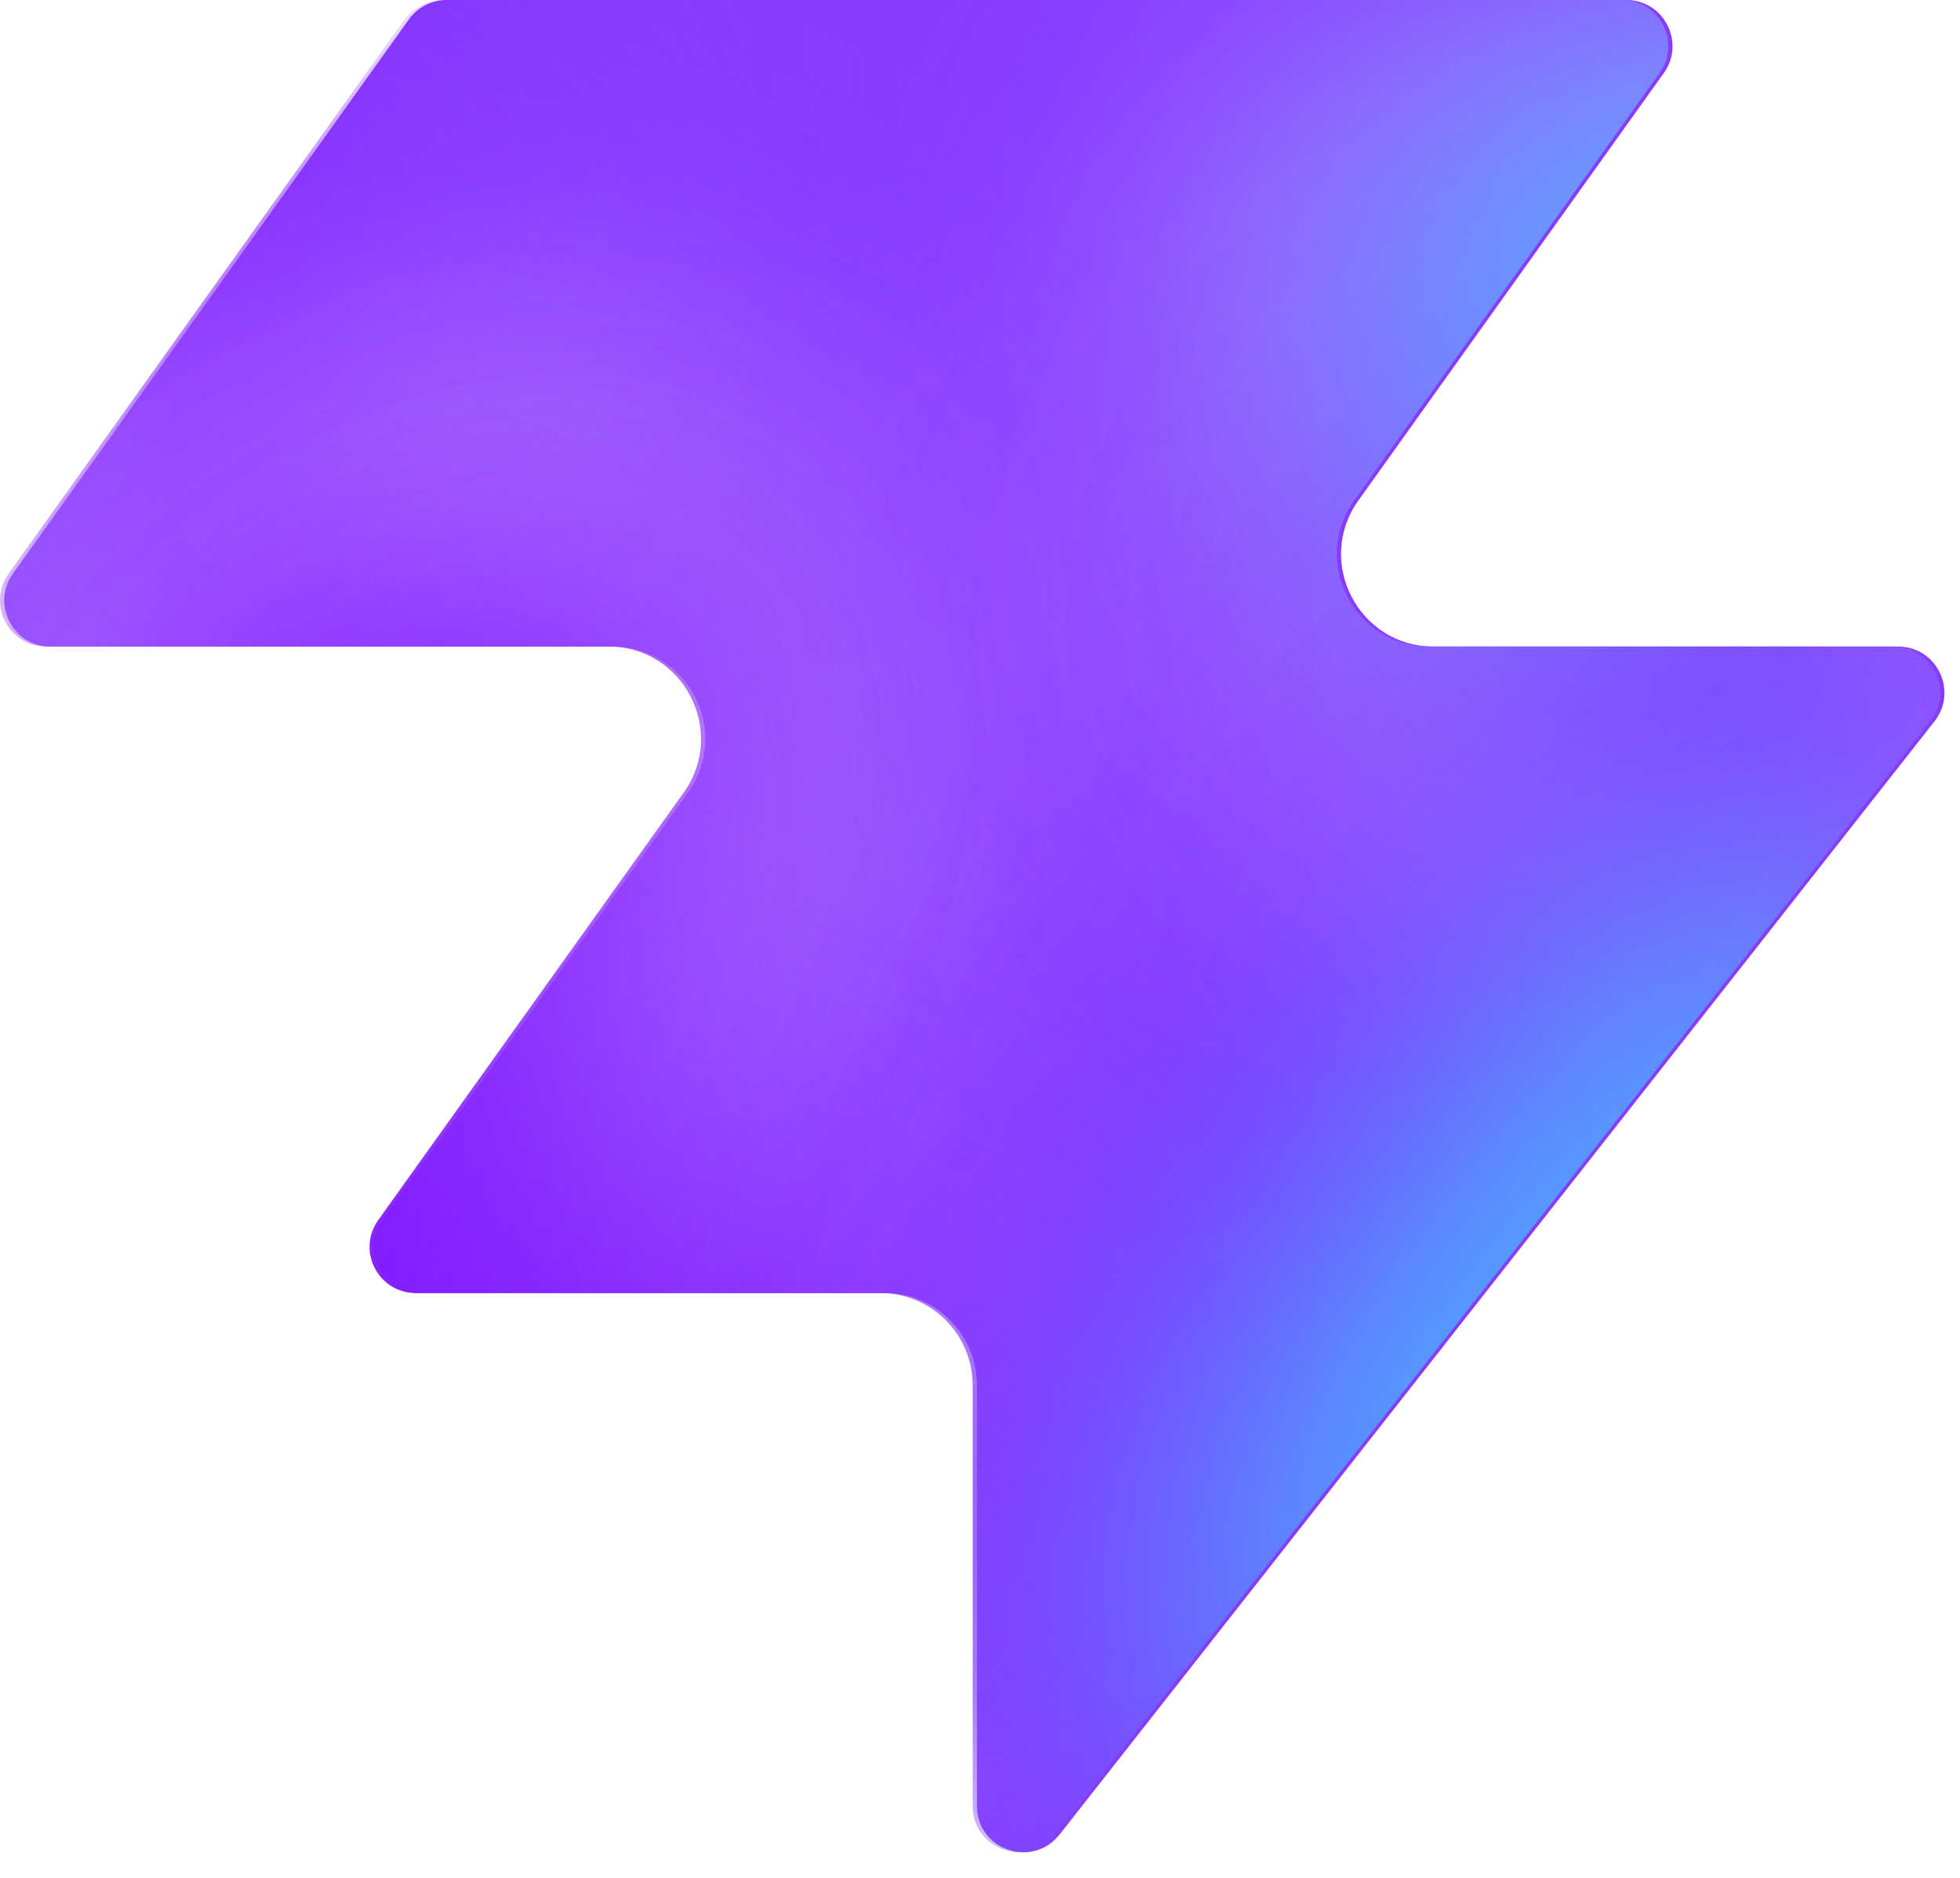
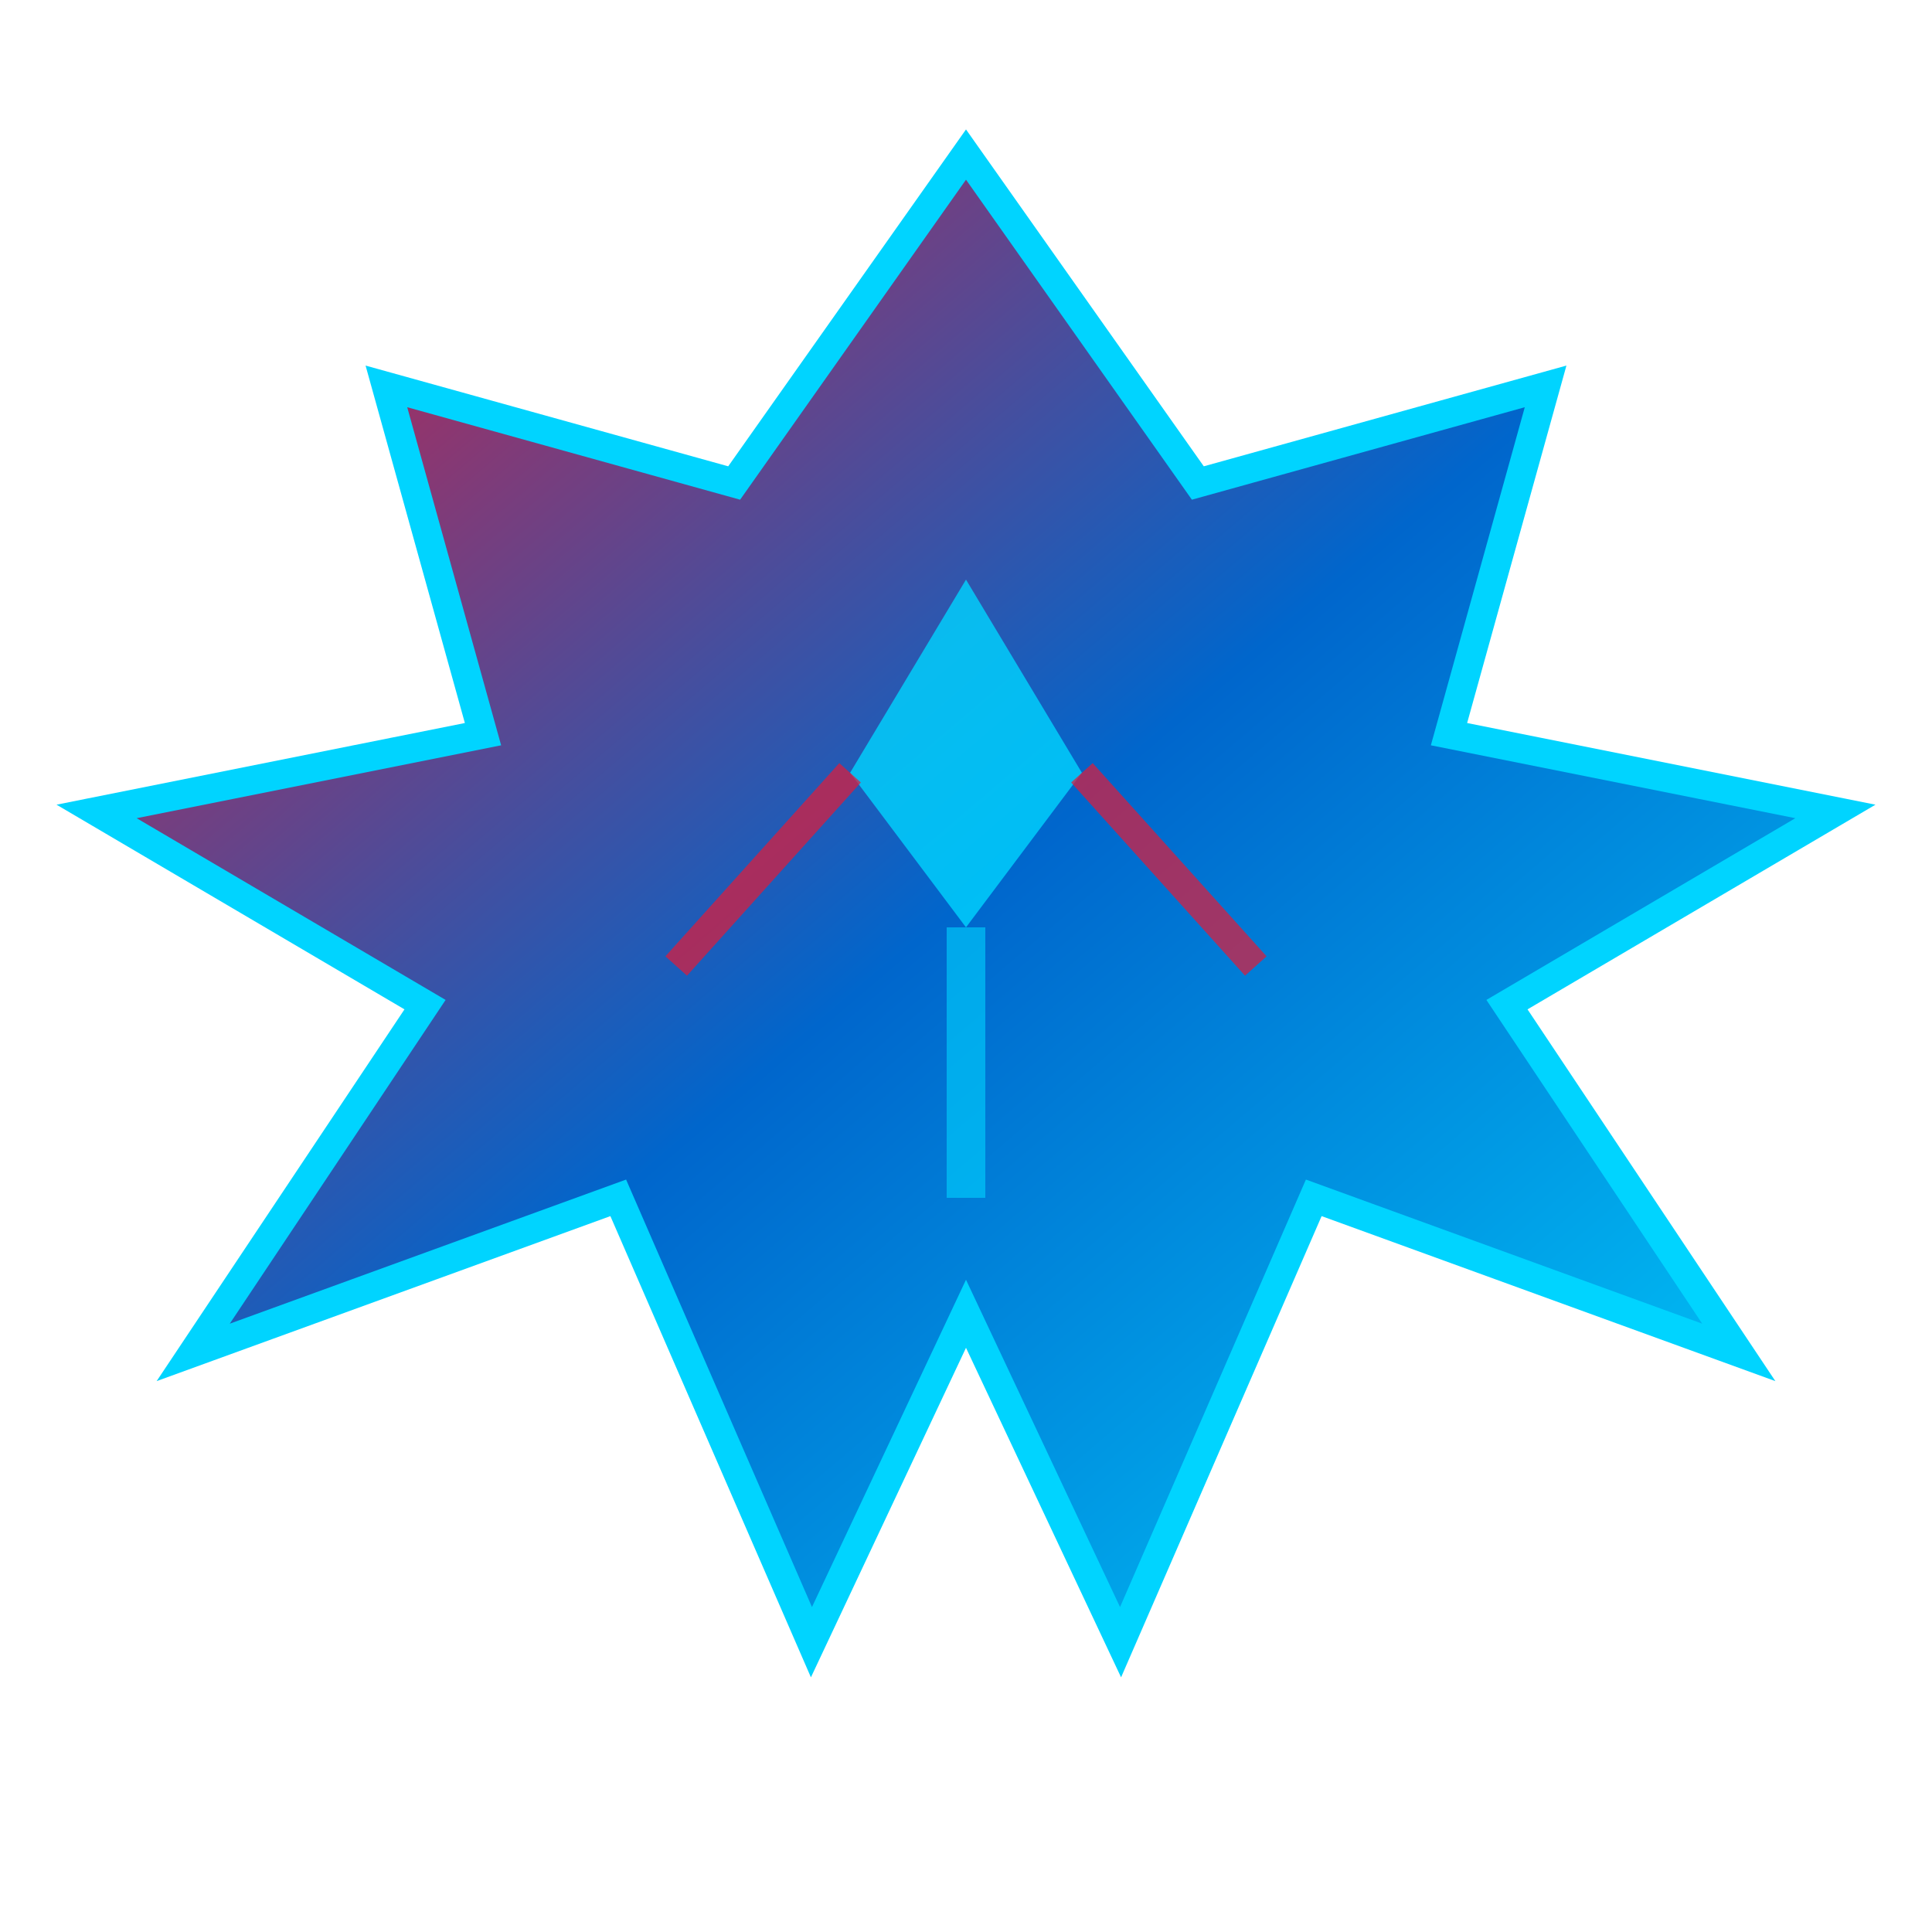
- <svg xmlns="http://www.w3.org/2000/svg" width="48" height="46" fill="none" viewBox="0 0 48 46">
-   <path fill="#863bff" d="M25.946 44.938c-.664.845-2.021.375-2.021-.698V33.937a2.26 2.26 0 0 0-2.262-2.262H10.287c-.92 0-1.456-1.04-.92-1.788l7.48-10.471c1.07-1.497 0-3.578-1.842-3.578H1.237c-.92 0-1.456-1.04-.92-1.788L10.013.474c.214-.297.556-.474.92-.474h28.894c.92 0 1.456 1.04.92 1.788l-7.48 10.471c-1.07 1.498 0 3.579 1.842 3.579h11.377c.943 0 1.473 1.088.89 1.83L25.947 44.94z" style="fill:#863bff;fill:color(display-p3 .525 .23 1);fill-opacity:1" />
-   <mask id="a" width="48" height="46" x="0" y="0" maskUnits="userSpaceOnUse" style="mask-type:alpha">
-     <path fill="#000" d="M25.842 44.938c-.664.844-2.021.375-2.021-.698V33.937a2.26 2.26 0 0 0-2.262-2.262H10.183c-.92 0-1.456-1.04-.92-1.788l7.48-10.471c1.07-1.498 0-3.579-1.842-3.579H1.133c-.92 0-1.456-1.04-.92-1.787L9.91.473c.214-.297.556-.474.92-.474h28.894c.92 0 1.456 1.04.92 1.788l-7.48 10.471c-1.07 1.498 0 3.578 1.842 3.578h11.377c.943 0 1.473 1.088.89 1.832L25.843 44.94z" style="fill:#000;fill-opacity:1" />
-   </mask>
-   <g mask="url(#a)">
-     <g filter="url(#b)">
-       <ellipse cx="5.508" cy="14.704" fill="#ede6ff" rx="5.508" ry="14.704" style="fill:#ede6ff;fill:color(display-p3 .927 .903 1);fill-opacity:1" transform="matrix(.00324 1 1 -.00324 -4.47 31.516)" />
-     </g>
-     <g filter="url(#c)">
-       <ellipse cx="10.399" cy="29.851" fill="#ede6ff" rx="10.399" ry="29.851" style="fill:#ede6ff;fill:color(display-p3 .927 .903 1);fill-opacity:1" transform="matrix(.00324 1 1 -.00324 -39.328 7.883)" />
-     </g>
-     <g filter="url(#d)">
-       <ellipse cx="5.508" cy="30.487" fill="#7e14ff" rx="5.508" ry="30.487" style="fill:#7e14ff;fill:color(display-p3 .492 .077 1);fill-opacity:1" transform="rotate(89.814 -25.913 -14.639)scale(1 -1)" />
-     </g>
-     <g filter="url(#e)">
-       <ellipse cx="5.508" cy="30.599" fill="#7e14ff" rx="5.508" ry="30.599" style="fill:#7e14ff;fill:color(display-p3 .492 .077 1);fill-opacity:1" transform="rotate(89.814 -32.644 -3.334)scale(1 -1)" />
-     </g>
-     <g filter="url(#f)">
-       <ellipse cx="5.508" cy="30.599" fill="#7e14ff" rx="5.508" ry="30.599" style="fill:#7e14ff;fill:color(display-p3 .492 .077 1);fill-opacity:1" transform="matrix(.00324 1 1 -.00324 -34.34 30.47)" />
-     </g>
-     <g filter="url(#g)">
-       <ellipse cx="14.072" cy="22.078" fill="#ede6ff" rx="14.072" ry="22.078" style="fill:#ede6ff;fill:color(display-p3 .927 .903 1);fill-opacity:1" transform="rotate(93.35 24.506 48.493)scale(-1 1)" />
-     </g>
-     <g filter="url(#h)">
-       <ellipse cx="3.47" cy="21.501" fill="#7e14ff" rx="3.47" ry="21.501" style="fill:#7e14ff;fill:color(display-p3 .492 .077 1);fill-opacity:1" transform="rotate(89.009 28.708 47.59)scale(-1 1)" />
-     </g>
-     <g filter="url(#i)">
-       <ellipse cx="3.47" cy="21.501" fill="#7e14ff" rx="3.47" ry="21.501" style="fill:#7e14ff;fill:color(display-p3 .492 .077 1);fill-opacity:1" transform="rotate(89.009 28.708 47.59)scale(-1 1)" />
-     </g>
-     <g filter="url(#j)">
-       <ellipse cx=".387" cy="8.972" fill="#7e14ff" rx="4.407" ry="29.108" style="fill:#7e14ff;fill:color(display-p3 .492 .077 1);fill-opacity:1" transform="rotate(39.51 .387 8.972)" />
-     </g>
-     <g filter="url(#k)">
-       <ellipse cx="47.523" cy="-6.092" fill="#7e14ff" rx="4.407" ry="29.108" style="fill:#7e14ff;fill:color(display-p3 .492 .077 1);fill-opacity:1" transform="rotate(37.892 47.523 -6.092)" />
-     </g>
-     <g filter="url(#l)">
-       <ellipse cx="41.412" cy="6.333" fill="#47bfff" rx="5.971" ry="9.665" style="fill:#47bfff;fill:color(display-p3 .28 .748 1);fill-opacity:1" transform="rotate(37.892 41.412 6.333)" />
-     </g>
-     <g filter="url(#m)">
-       <ellipse cx="-1.879" cy="38.332" fill="#7e14ff" rx="4.407" ry="29.108" style="fill:#7e14ff;fill:color(display-p3 .492 .077 1);fill-opacity:1" transform="rotate(37.892 -1.88 38.332)" />
-     </g>
-     <g filter="url(#n)">
-       <ellipse cx="-1.879" cy="38.332" fill="#7e14ff" rx="4.407" ry="29.108" style="fill:#7e14ff;fill:color(display-p3 .492 .077 1);fill-opacity:1" transform="rotate(37.892 -1.88 38.332)" />
-     </g>
-     <g filter="url(#o)">
-       <ellipse cx="35.651" cy="29.907" fill="#7e14ff" rx="4.407" ry="29.108" style="fill:#7e14ff;fill:color(display-p3 .492 .077 1);fill-opacity:1" transform="rotate(37.892 35.651 29.907)" />
-     </g>
-     <g filter="url(#p)">
-       <ellipse cx="38.418" cy="32.4" fill="#47bfff" rx="5.971" ry="15.297" style="fill:#47bfff;fill:color(display-p3 .28 .748 1);fill-opacity:1" transform="rotate(37.892 38.418 32.4)" />
-     </g>
-   </g>
+ <svg xmlns="http://www.w3.org/2000/svg" viewBox="0 0 100 100" width="48" height="48">
  <defs>
-     <filter id="b" width="60.045" height="41.654" x="-19.77" y="16.149" color-interpolation-filters="sRGB" filterUnits="userSpaceOnUse">
-       <feFlood flood-opacity="0" result="BackgroundImageFix" />
-       <feBlend in="SourceGraphic" in2="BackgroundImageFix" result="shape" />
-       <feGaussianBlur result="effect1_foregroundBlur_2002_17158" stdDeviation="7.659" />
-     </filter>
-     <filter id="c" width="90.34" height="51.437" x="-54.613" y="-7.533" color-interpolation-filters="sRGB" filterUnits="userSpaceOnUse">
-       <feFlood flood-opacity="0" result="BackgroundImageFix" />
-       <feBlend in="SourceGraphic" in2="BackgroundImageFix" result="shape" />
-       <feGaussianBlur result="effect1_foregroundBlur_2002_17158" stdDeviation="7.659" />
-     </filter>
-     <filter id="d" width="79.355" height="29.4" x="-49.64" y="2.03" color-interpolation-filters="sRGB" filterUnits="userSpaceOnUse">
-       <feFlood flood-opacity="0" result="BackgroundImageFix" />
-       <feBlend in="SourceGraphic" in2="BackgroundImageFix" result="shape" />
-       <feGaussianBlur result="effect1_foregroundBlur_2002_17158" stdDeviation="4.596" />
-     </filter>
-     <filter id="e" width="79.579" height="29.4" x="-45.045" y="20.029" color-interpolation-filters="sRGB" filterUnits="userSpaceOnUse">
-       <feFlood flood-opacity="0" result="BackgroundImageFix" />
-       <feBlend in="SourceGraphic" in2="BackgroundImageFix" result="shape" />
-       <feGaussianBlur result="effect1_foregroundBlur_2002_17158" stdDeviation="4.596" />
-     </filter>
-     <filter id="f" width="79.579" height="29.4" x="-43.513" y="21.178" color-interpolation-filters="sRGB" filterUnits="userSpaceOnUse">
-       <feFlood flood-opacity="0" result="BackgroundImageFix" />
-       <feBlend in="SourceGraphic" in2="BackgroundImageFix" result="shape" />
-       <feGaussianBlur result="effect1_foregroundBlur_2002_17158" stdDeviation="4.596" />
-     </filter>
-     <filter id="g" width="74.749" height="58.852" x="15.756" y="-17.901" color-interpolation-filters="sRGB" filterUnits="userSpaceOnUse">
-       <feFlood flood-opacity="0" result="BackgroundImageFix" />
-       <feBlend in="SourceGraphic" in2="BackgroundImageFix" result="shape" />
-       <feGaussianBlur result="effect1_foregroundBlur_2002_17158" stdDeviation="7.659" />
-     </filter>
-     <filter id="h" width="61.377" height="25.362" x="23.548" y="2.284" color-interpolation-filters="sRGB" filterUnits="userSpaceOnUse">
-       <feFlood flood-opacity="0" result="BackgroundImageFix" />
-       <feBlend in="SourceGraphic" in2="BackgroundImageFix" result="shape" />
-       <feGaussianBlur result="effect1_foregroundBlur_2002_17158" stdDeviation="4.596" />
-     </filter>
-     <filter id="i" width="61.377" height="25.362" x="23.548" y="2.284" color-interpolation-filters="sRGB" filterUnits="userSpaceOnUse">
-       <feFlood flood-opacity="0" result="BackgroundImageFix" />
-       <feBlend in="SourceGraphic" in2="BackgroundImageFix" result="shape" />
-       <feGaussianBlur result="effect1_foregroundBlur_2002_17158" stdDeviation="4.596" />
-     </filter>
-     <filter id="j" width="56.045" height="63.649" x="-27.636" y="-22.853" color-interpolation-filters="sRGB" filterUnits="userSpaceOnUse">
-       <feFlood flood-opacity="0" result="BackgroundImageFix" />
-       <feBlend in="SourceGraphic" in2="BackgroundImageFix" result="shape" />
-       <feGaussianBlur result="effect1_foregroundBlur_2002_17158" stdDeviation="4.596" />
-     </filter>
-     <filter id="k" width="54.814" height="64.646" x="20.116" y="-38.415" color-interpolation-filters="sRGB" filterUnits="userSpaceOnUse">
-       <feFlood flood-opacity="0" result="BackgroundImageFix" />
-       <feBlend in="SourceGraphic" in2="BackgroundImageFix" result="shape" />
-       <feGaussianBlur result="effect1_foregroundBlur_2002_17158" stdDeviation="4.596" />
-     </filter>
-     <filter id="l" width="33.541" height="35.313" x="24.641" y="-11.323" color-interpolation-filters="sRGB" filterUnits="userSpaceOnUse">
-       <feFlood flood-opacity="0" result="BackgroundImageFix" />
-       <feBlend in="SourceGraphic" in2="BackgroundImageFix" result="shape" />
-       <feGaussianBlur result="effect1_foregroundBlur_2002_17158" stdDeviation="4.596" />
-     </filter>
-     <filter id="m" width="54.814" height="64.646" x="-29.286" y="6.009" color-interpolation-filters="sRGB" filterUnits="userSpaceOnUse">
-       <feFlood flood-opacity="0" result="BackgroundImageFix" />
-       <feBlend in="SourceGraphic" in2="BackgroundImageFix" result="shape" />
-       <feGaussianBlur result="effect1_foregroundBlur_2002_17158" stdDeviation="4.596" />
-     </filter>
-     <filter id="n" width="54.814" height="64.646" x="-29.286" y="6.009" color-interpolation-filters="sRGB" filterUnits="userSpaceOnUse">
-       <feFlood flood-opacity="0" result="BackgroundImageFix" />
-       <feBlend in="SourceGraphic" in2="BackgroundImageFix" result="shape" />
-       <feGaussianBlur result="effect1_foregroundBlur_2002_17158" stdDeviation="4.596" />
-     </filter>
-     <filter id="o" width="54.814" height="64.646" x="8.244" y="-2.416" color-interpolation-filters="sRGB" filterUnits="userSpaceOnUse">
-       <feFlood flood-opacity="0" result="BackgroundImageFix" />
-       <feBlend in="SourceGraphic" in2="BackgroundImageFix" result="shape" />
-       <feGaussianBlur result="effect1_foregroundBlur_2002_17158" stdDeviation="4.596" />
-     </filter>
-     <filter id="p" width="39.409" height="43.623" x="18.713" y="10.588" color-interpolation-filters="sRGB" filterUnits="userSpaceOnUse">
-       <feFlood flood-opacity="0" result="BackgroundImageFix" />
-       <feBlend in="SourceGraphic" in2="BackgroundImageFix" result="shape" />
-       <feGaussianBlur result="effect1_foregroundBlur_2002_17158" stdDeviation="4.596" />
-     </filter>
+     <linearGradient id="autoGrad" x1="0%" y1="0%" x2="100%" y2="100%">
+       <stop offset="0%" style="stop-color:#E31937;stop-opacity:1" />
+       <stop offset="50%" style="stop-color:#0066CC;stop-opacity:1" />
+       <stop offset="100%" style="stop-color:#00D4FF;stop-opacity:1" />
+     </linearGradient>
  </defs>
+   <path d="M50 8 L62 25 L80 20 L75 38 L95 42 L78 52 L90 70 L68 62 L58 85 L50 68 L42 85 L32 62 L10 70 L22 52 L5 42 L25 38 L20 20 L38 25 Z" fill="url(#autoGrad)" stroke="#00D4FF" stroke-width="1.5" />
+   <path d="M50 30 L56 40 L50 48 L44 40 Z" fill="#00D4FF" opacity="0.8" />
+   <line x1="50" y1="48" x2="50" y2="62" stroke="#00D4FF" stroke-width="2" opacity="0.6" />
+   <line x1="44" y1="40" x2="35" y2="50" stroke="#E31937" stroke-width="1.5" opacity="0.7" />
+   <line x1="56" y1="40" x2="65" y2="50" stroke="#E31937" stroke-width="1.5" opacity="0.7" />
</svg>
